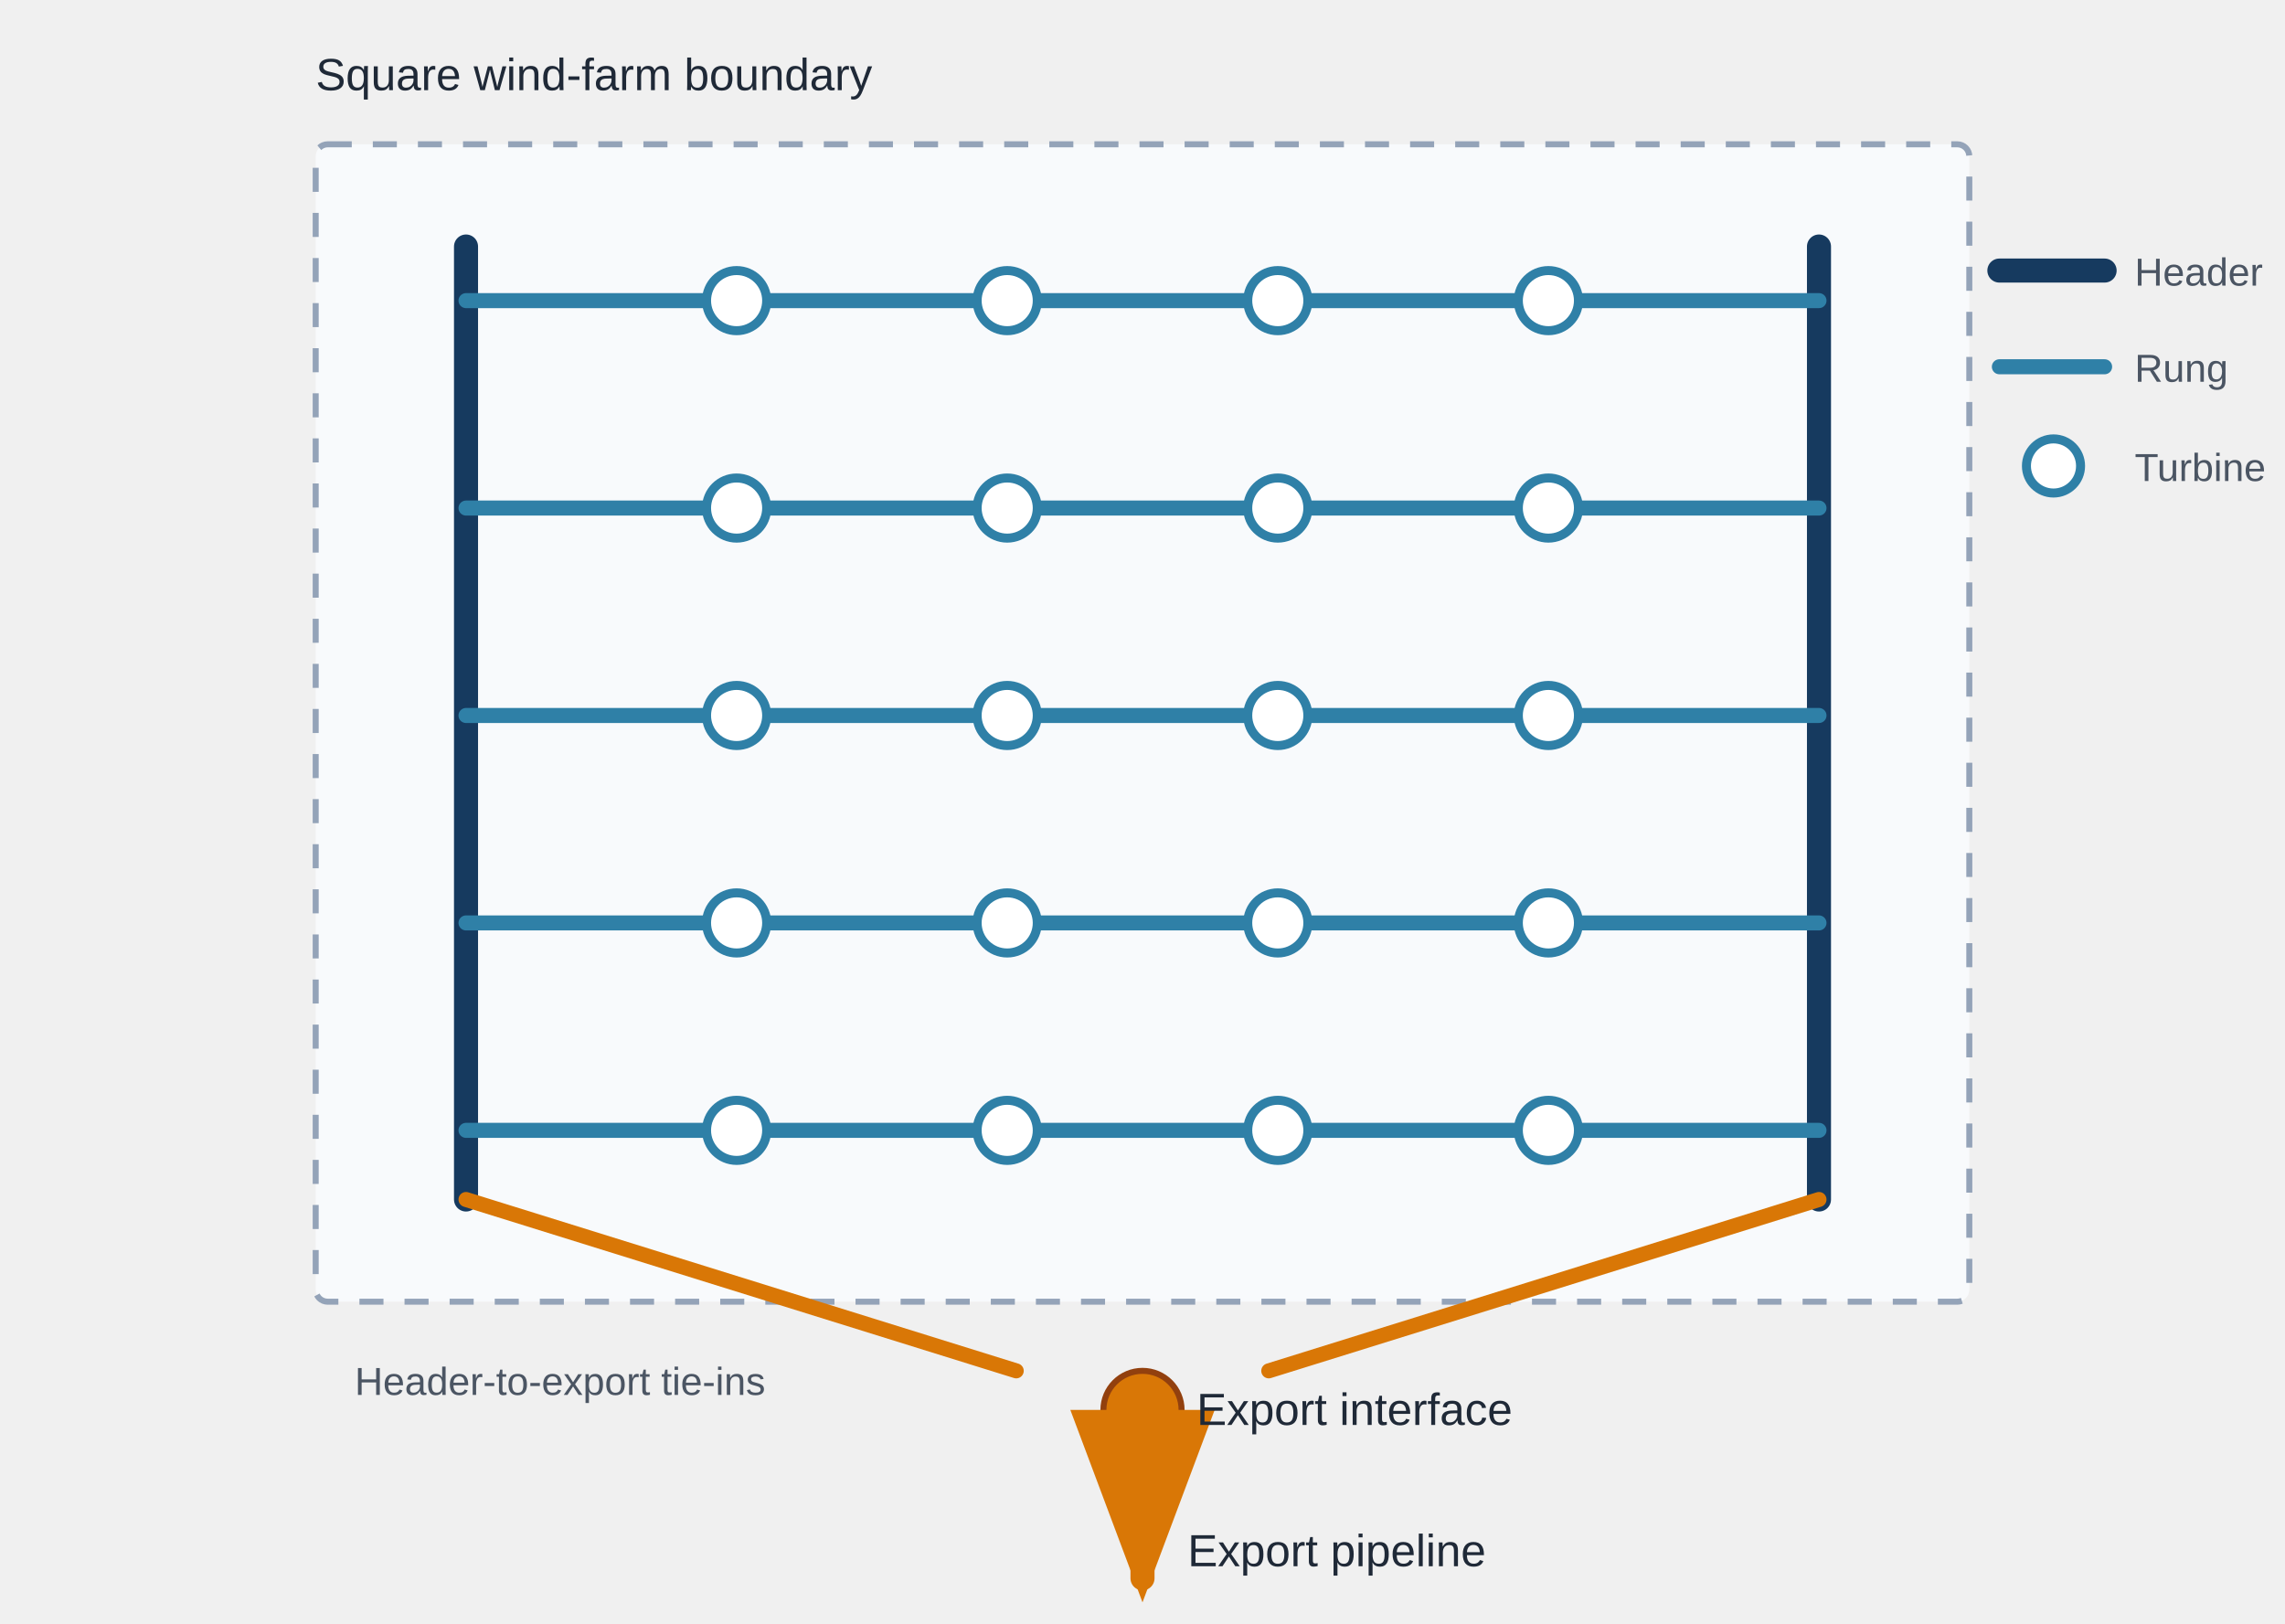
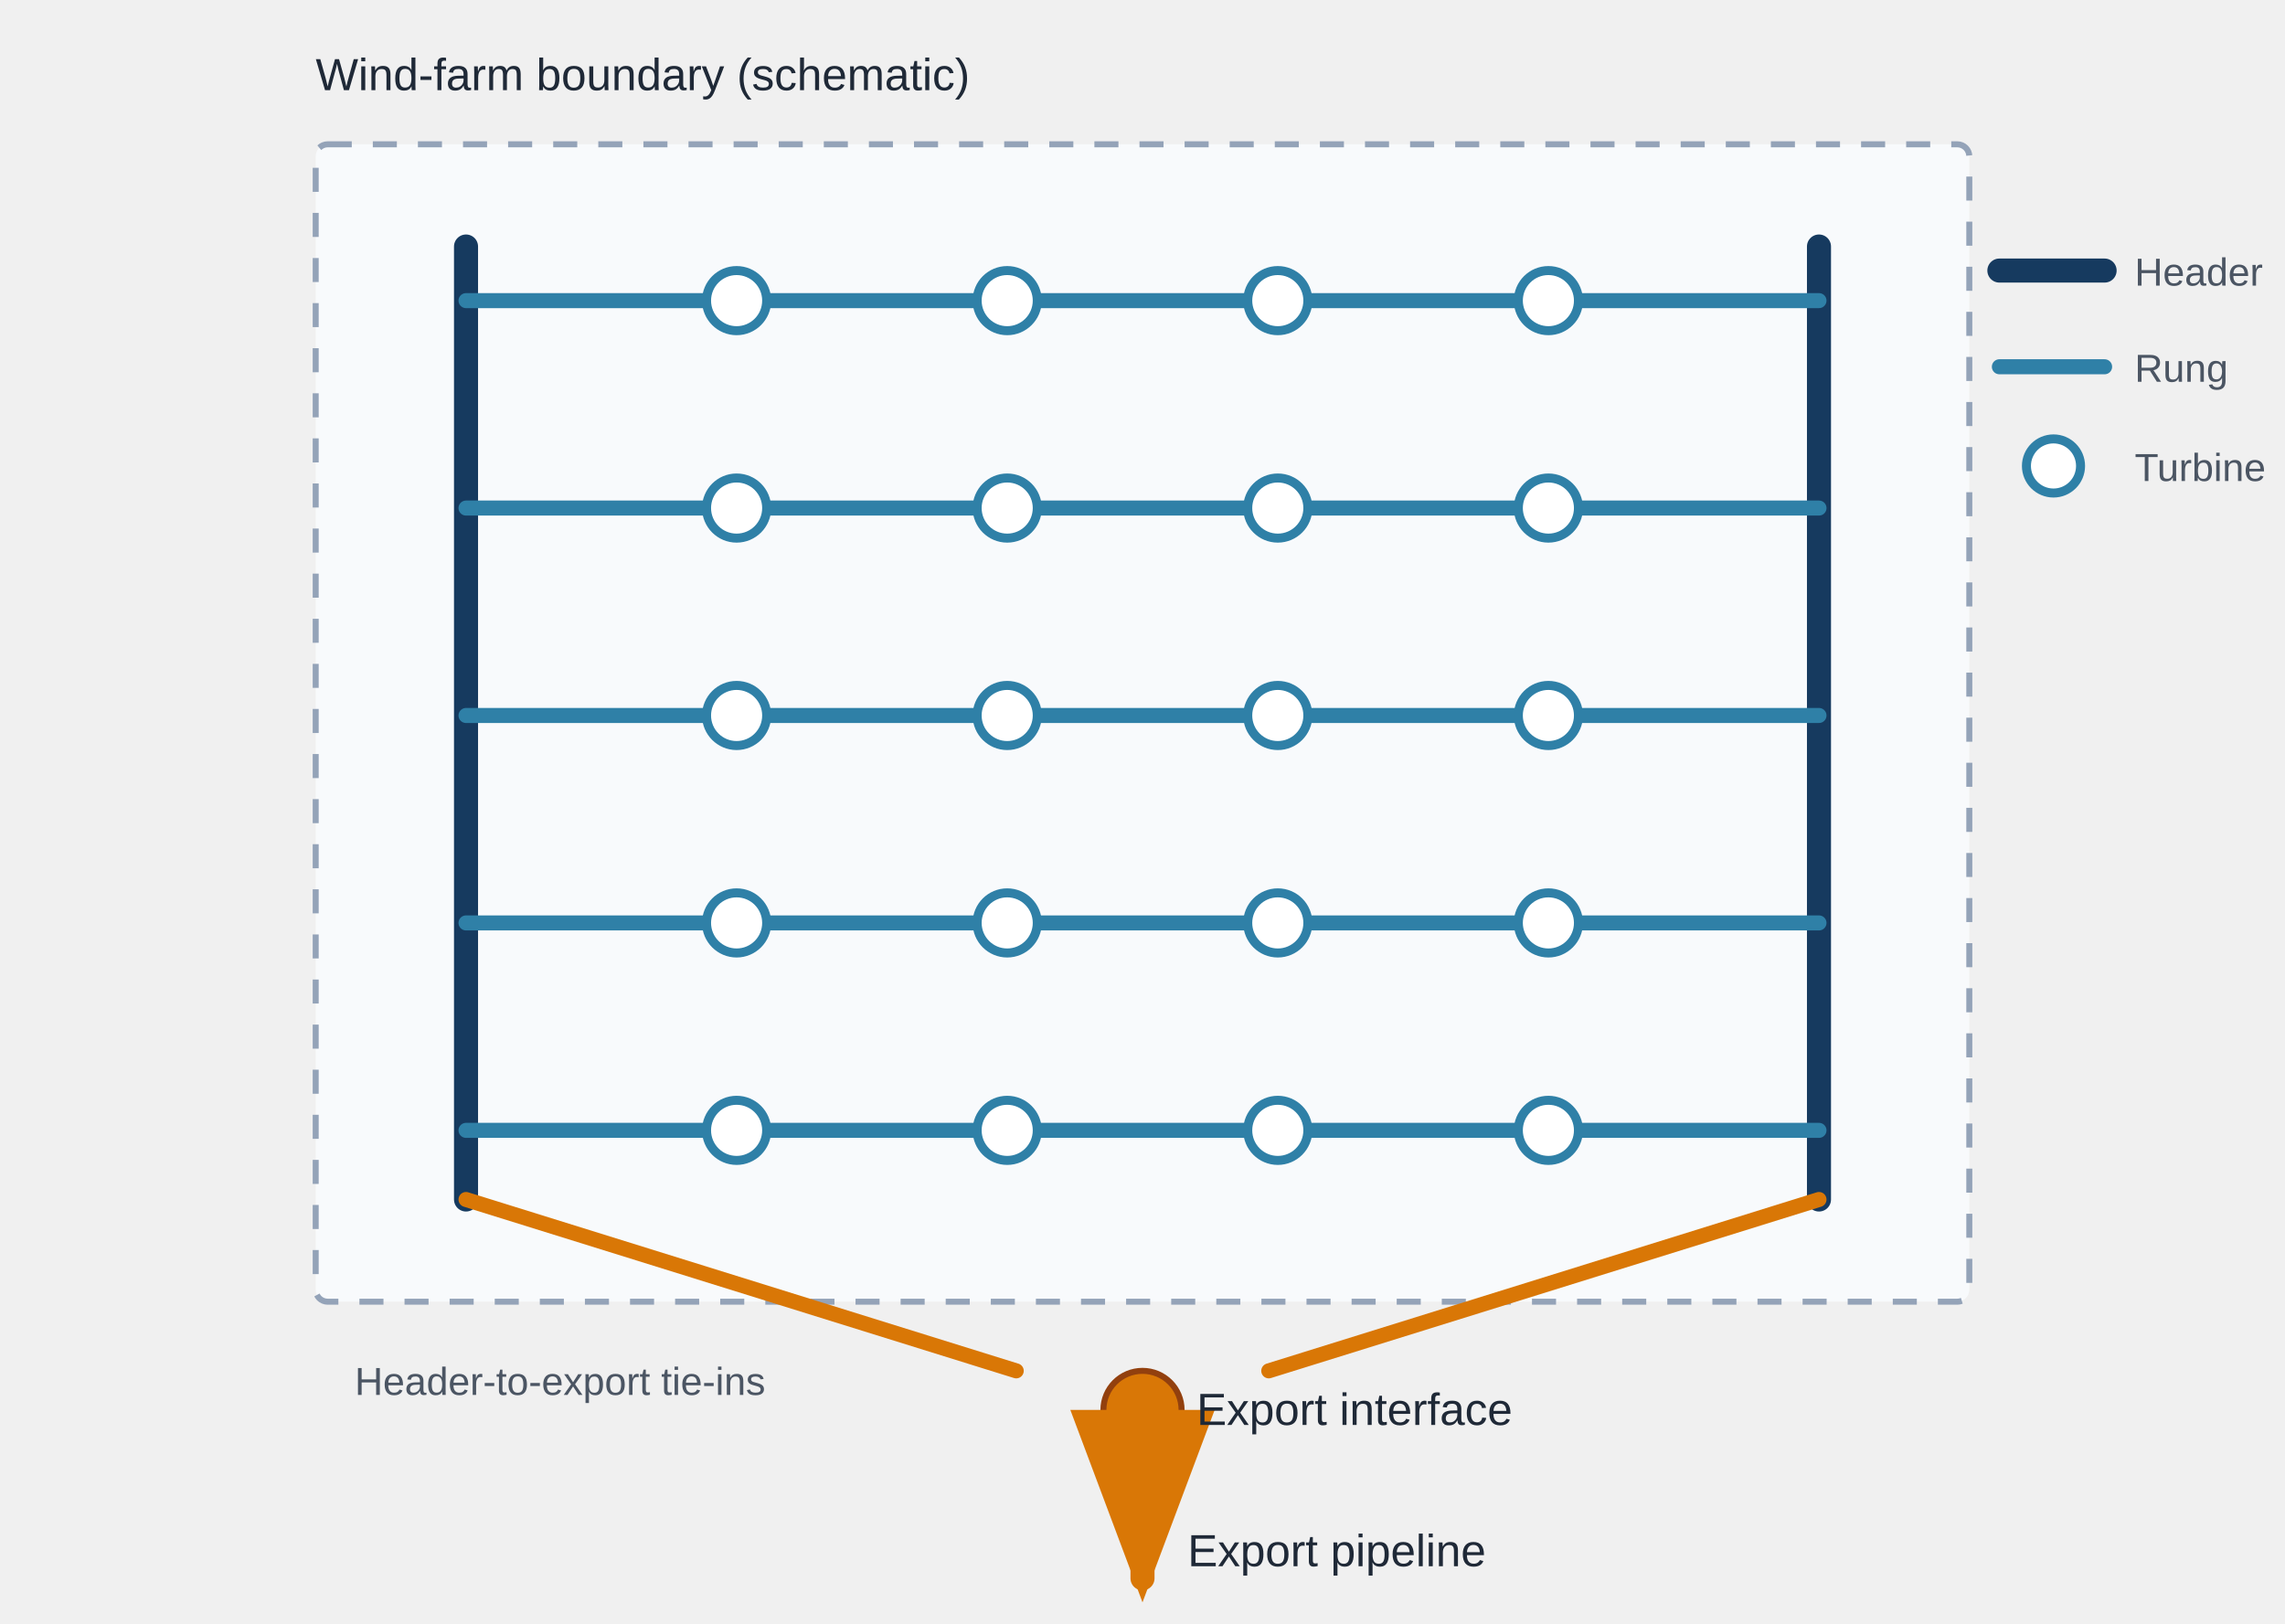
<svg xmlns="http://www.w3.org/2000/svg" width="760" height="540" viewBox="0 0 760 540" role="img" aria-labelledby="title desc">
  <defs>
    <style>
      .label { font: 15px Arial, sans-serif; fill: #1f2937; }
      .small { font: 13px Arial, sans-serif; fill: #4b5563; }
      .farm { fill: #f8fafc; stroke: #94a3b8; stroke-width: 2; stroke-dasharray: 8 7; }
      .header { fill: none; stroke: #163a5f; stroke-width: 8; stroke-linecap: round; }
      .rung { fill: none; stroke: #2f80a7; stroke-width: 5; stroke-linecap: round; }
      .tie { fill: none; stroke: #d97706; stroke-width: 5; stroke-linecap: round; }
      .export { fill: none; stroke: #d97706; stroke-width: 8; stroke-linecap: round; }
      .turbine { fill: #ffffff; stroke: #2f80a7; stroke-width: 3; }
      .hub { fill: #d97706; stroke: #92400e; stroke-width: 2; }
    </style>
    <marker id="arrow" markerWidth="10" markerHeight="10" refX="7" refY="3" orient="auto" markerUnits="strokeWidth">
      <path d="M0,0 L0,6 L8,3 z" fill="#d97706" />
    </marker>
  </defs>
  <rect x="105" y="48" width="550" height="385" rx="4" class="farm" />
-   <text x="105" y="30" class="label">Square wind-farm boundary</text>
+   <text x="105" y="30" class="label">Wind-farm boundary (schematic)</text>
  <path d="M155 82 L155 399" class="header" />
  <path d="M605 82 L605 399" class="header" />
  <path d="M155 100 L605 100" class="rung" />
  <path d="M155 169 L605 169" class="rung" />
  <path d="M155 238 L605 238" class="rung" />
  <path d="M155 307 L605 307" class="rung" />
  <path d="M155 376 L605 376" class="rung" />
  <g>
    <circle cx="245" cy="100" r="10" class="turbine" />
    <circle cx="335" cy="100" r="10" class="turbine" />
    <circle cx="425" cy="100" r="10" class="turbine" />
    <circle cx="515" cy="100" r="10" class="turbine" />
    <circle cx="245" cy="169" r="10" class="turbine" />
    <circle cx="335" cy="169" r="10" class="turbine" />
    <circle cx="425" cy="169" r="10" class="turbine" />
    <circle cx="515" cy="169" r="10" class="turbine" />
    <circle cx="245" cy="238" r="10" class="turbine" />
    <circle cx="335" cy="238" r="10" class="turbine" />
    <circle cx="425" cy="238" r="10" class="turbine" />
    <circle cx="515" cy="238" r="10" class="turbine" />
    <circle cx="245" cy="307" r="10" class="turbine" />
    <circle cx="335" cy="307" r="10" class="turbine" />
    <circle cx="425" cy="307" r="10" class="turbine" />
    <circle cx="515" cy="307" r="10" class="turbine" />
    <circle cx="245" cy="376" r="10" class="turbine" />
    <circle cx="335" cy="376" r="10" class="turbine" />
    <circle cx="425" cy="376" r="10" class="turbine" />
    <circle cx="515" cy="376" r="10" class="turbine" />
  </g>
  <path d="M155 399 L338 456" class="tie" />
  <path d="M605 399 L422 456" class="tie" />
  <circle cx="380" cy="469" r="13" class="hub" />
  <path d="M380 482 L380 525" class="export" marker-end="url(#arrow)" />
  <text x="118" y="464" class="small">Header-to-export tie-ins</text>
  <text x="398" y="474" class="label">Export interface</text>
  <text x="395" y="521" class="label">Export pipeline</text>
  <g transform="translate(665 90)">
    <path d="M0 0 L35 0" class="header" />
    <text x="45" y="5" class="small">Header</text>
    <path d="M0 32 L35 32" class="rung" />
    <text x="45" y="37" class="small">Rung</text>
    <circle cx="18" cy="65" r="9" class="turbine" />
    <text x="45" y="70" class="small">Turbine</text>
  </g>
</svg>
